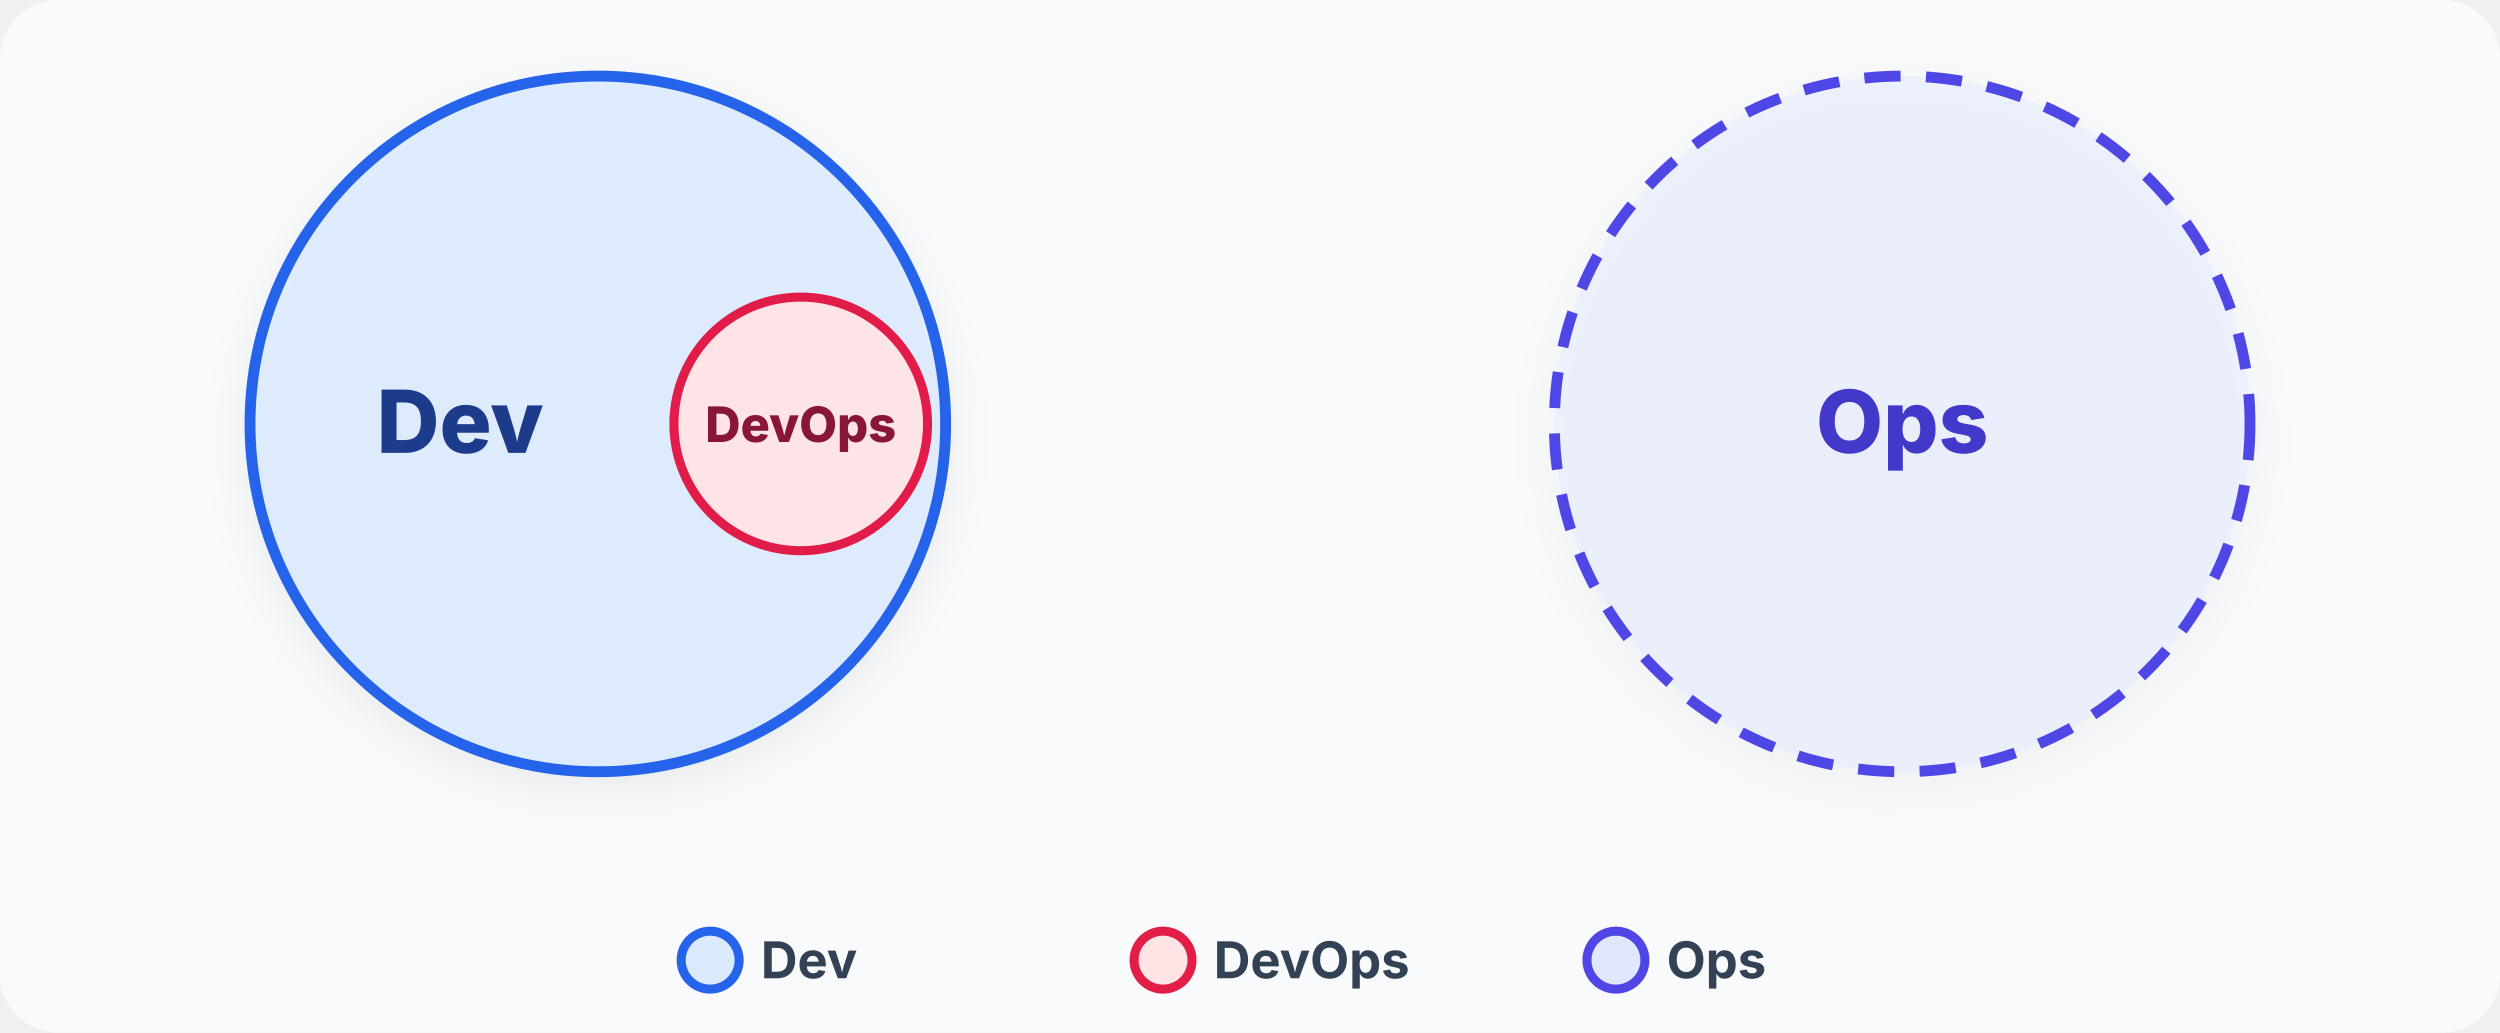
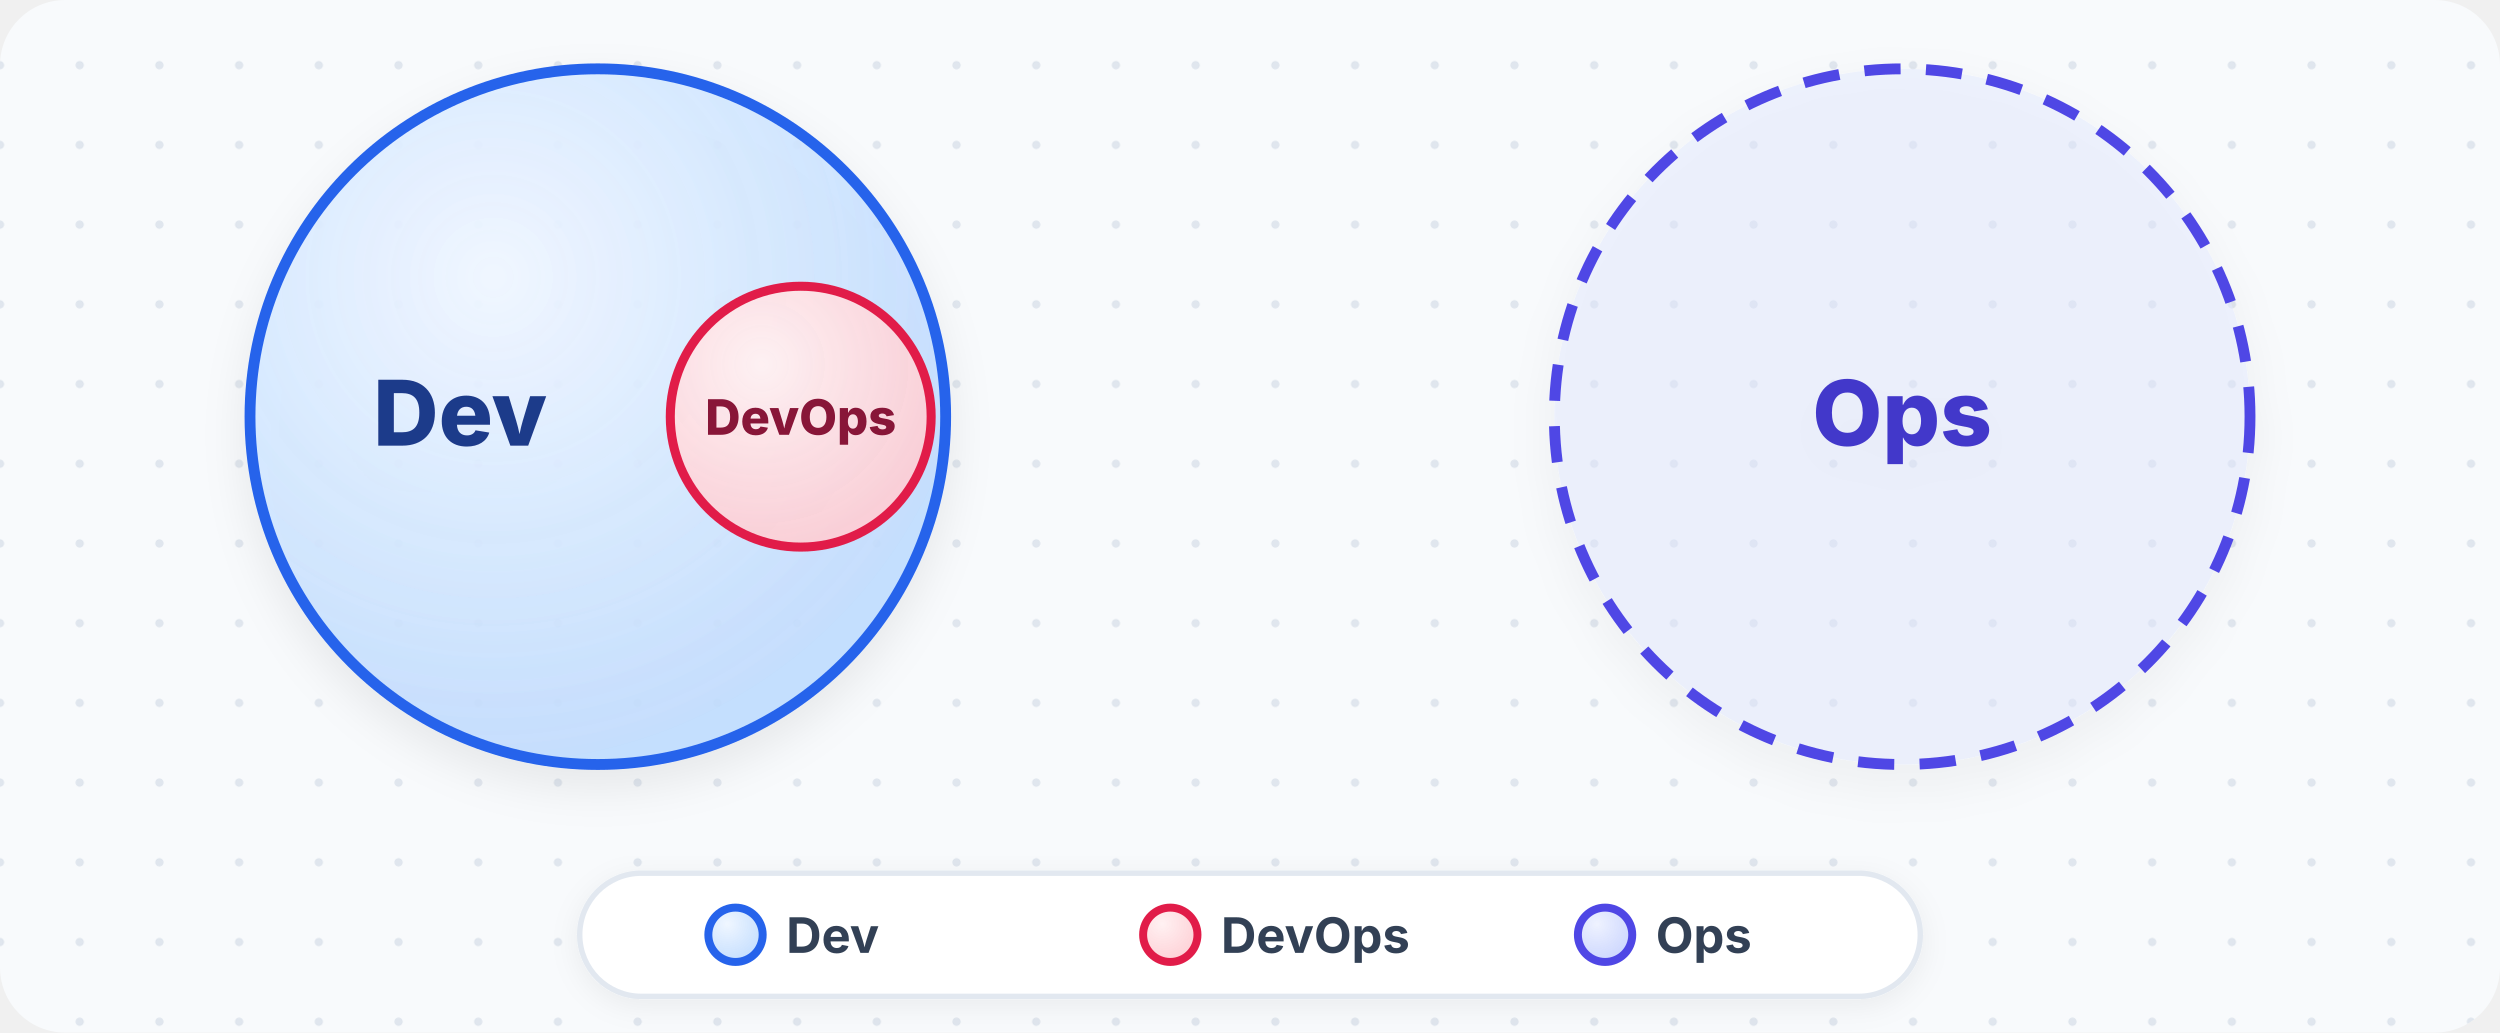
<svg xmlns="http://www.w3.org/2000/svg" viewBox="55 15 690 285" width="690" height="285" font-family="'Inter', -apple-system, BlinkMacSystemFont, 'Segoe UI', sans-serif">
  <defs>
+     <pattern id="tpDots" width="22" height="22" patternUnits="userSpaceOnUse">
+       <circle cx="11" cy="11" r="1.15" fill="#cbd5e1" fill-opacity="0.55" />
+     </pattern>
+     <radialGradient id="gradDev" cx="35%" cy="30%" r="70%">
+       <stop offset="0%" stop-color="#eff6ff" stop-opacity="0.95" />
+       <stop offset="100%" stop-color="#bfdbfe" stop-opacity="0.88" />
+     </radialGradient>
+     <radialGradient id="gradOps" cx="35%" cy="30%" r="70%">
+       <stop offset="0%" stop-color="#eef2ff" stop-opacity="0.95" />
+       <stop offset="100%" stop-color="#c7d2fe" stop-opacity="0.88" />
+     </radialGradient>
+     <radialGradient id="gradAnti" cx="35%" cy="30%" r="70%">
+       <stop offset="0%" stop-color="#fff1f2" stop-opacity="0.96" />
+       <stop offset="100%" stop-color="#fecdd3" stop-opacity="0.90" />
+     </radialGradient>
+     <radialGradient id="gradDevOps" cx="35%" cy="30%" r="70%">
+       <stop offset="0%" stop-color="#ecfdf5" stop-opacity="0.95" />
+       <stop offset="100%" stop-color="#a7f3d0" stop-opacity="0.88" />
+     </radialGradient>
+     <radialGradient id="gradDBA" cx="35%" cy="30%" r="70%">
+       <stop offset="0%" stop-color="#fff7ed" stop-opacity="0.96" />
+       <stop offset="100%" stop-color="#fed7aa" stop-opacity="0.90" />
+     </radialGradient>
+     <radialGradient id="gradSRE" cx="35%" cy="30%" r="70%">
+       <stop offset="0%" stop-color="#ecfeff" stop-opacity="0.95" />
+       <stop offset="100%" stop-color="#a5f3fc" stop-opacity="0.88" />
+     </radialGradient>
    <filter id="tpShadow" x="-10%" y="-10%" width="120%" height="125%">
-       <feDropShadow dx="0" dy="4" stdDeviation="6" flood-color="#0f172a" flood-opacity="0.07" />
+       <feDropShadow dx="0" dy="5" stdDeviation="6" flood-color="#0f172a" flood-opacity="0.08" />
+     </filter>
+     <filter id="legShadow" x="-10%" y="-20%" width="120%" height="150%">
+       <feDropShadow dx="0" dy="2" stdDeviation="4" flood-color="#0f172a" flood-opacity="0.06" />
    </filter>
  </defs>
-   <rect x="55" y="15" width="690" height="285" rx="16" fill="#f8fafc" />
+   <rect x="55" y="15" width="690" height="285" rx="18" fill="#f8fafc" />
+   <rect x="55" y="15" width="690" height="285" rx="18" fill="url(#tpDots)" />
  <g filter="url(#tpShadow)">
-     <circle cx="220" cy="132" r="96" fill="#dbeafe" fill-opacity="0.85" stroke="#2563eb" stroke-width="3" />
-     <text x="182" y="140" font-size="24" font-weight="800" fill="#1e3a8a" text-anchor="middle">Dev</text>
-     <circle cx="276" cy="132" r="35" fill="#ffe4e6" fill-opacity="0.95" stroke="#e11d48" stroke-width="2.5" />
-     <text x="276" y="137" font-size="13.5" font-weight="800" fill="#881337" text-anchor="middle">DevOps</text>
-     <circle cx="580" cy="132" r="96" fill="#e0e7ff" fill-opacity="0.45" stroke="#4f46e5" stroke-width="3" stroke-dasharray="10 7" />
-     <text x="580" y="140" font-size="24" font-weight="800" fill="#4338ca" text-anchor="middle">Ops</text>
+     <circle cx="220" cy="130" r="96" fill="url(#gradDev)" stroke="#2563eb" stroke-width="3" />
+     <text x="182" y="138" font-size="25" font-weight="800" fill="#1e3a8a" text-anchor="middle">Dev</text>
+     <circle cx="276" cy="130" r="36" fill="url(#gradAnti)" stroke="#e11d48" stroke-width="2.5" />
+     <text x="276" y="135" font-size="13.5" font-weight="800" fill="#881337" text-anchor="middle">DevOps</text>
+     <circle cx="580" cy="130" r="96" fill="#e0e7ff" fill-opacity="0.45" stroke="#4f46e5" stroke-width="3" stroke-dasharray="10 7" />
+     <text x="580" y="138" font-size="25" font-weight="800" fill="#4338ca" text-anchor="middle">Ops</text>
  </g>
-   <g>
-     <circle cx="251.0" cy="280" r="8" fill="#dbeafe" stroke="#2563eb" stroke-width="2.5" />
-     <text x="265.0" y="285" font-size="14" font-weight="700" fill="#334155">Dev</text>
-     <circle cx="376.0" cy="280" r="8" fill="#ffe4e6" stroke="#e11d48" stroke-width="2.5" />
-     <text x="390.0" y="285" font-size="14" font-weight="700" fill="#334155">DevOps</text>
-     <circle cx="501.0" cy="280" r="8" fill="#e0e7ff" stroke="#4f46e5" stroke-width="2.5" />
-     <text x="515.0" y="285" font-size="14" font-weight="700" fill="#334155">Ops</text>
+   <g filter="url(#legShadow)">
+     <rect x="215.0" y="256" width="370.0" height="34" rx="17" fill="#ffffff" stroke="#e2e8f0" stroke-width="1.5" />
+     <circle cx="258.0" cy="273" r="7.5" fill="url(#gradDev)" stroke="#2563eb" stroke-width="2.2" />
+     <text x="272.0" y="278" font-size="13.5" font-weight="700" fill="#334155">Dev</text>
+     <circle cx="378.0" cy="273" r="7.5" fill="url(#gradAnti)" stroke="#e11d48" stroke-width="2.2" />
+     <text x="392.0" y="278" font-size="13.5" font-weight="700" fill="#334155">DevOps</text>
+     <circle cx="498.0" cy="273" r="7.5" fill="url(#gradOps)" stroke="#4f46e5" stroke-width="2.2" />
+     <text x="512.0" y="278" font-size="13.5" font-weight="700" fill="#334155">Ops</text>
  </g>
</svg>
